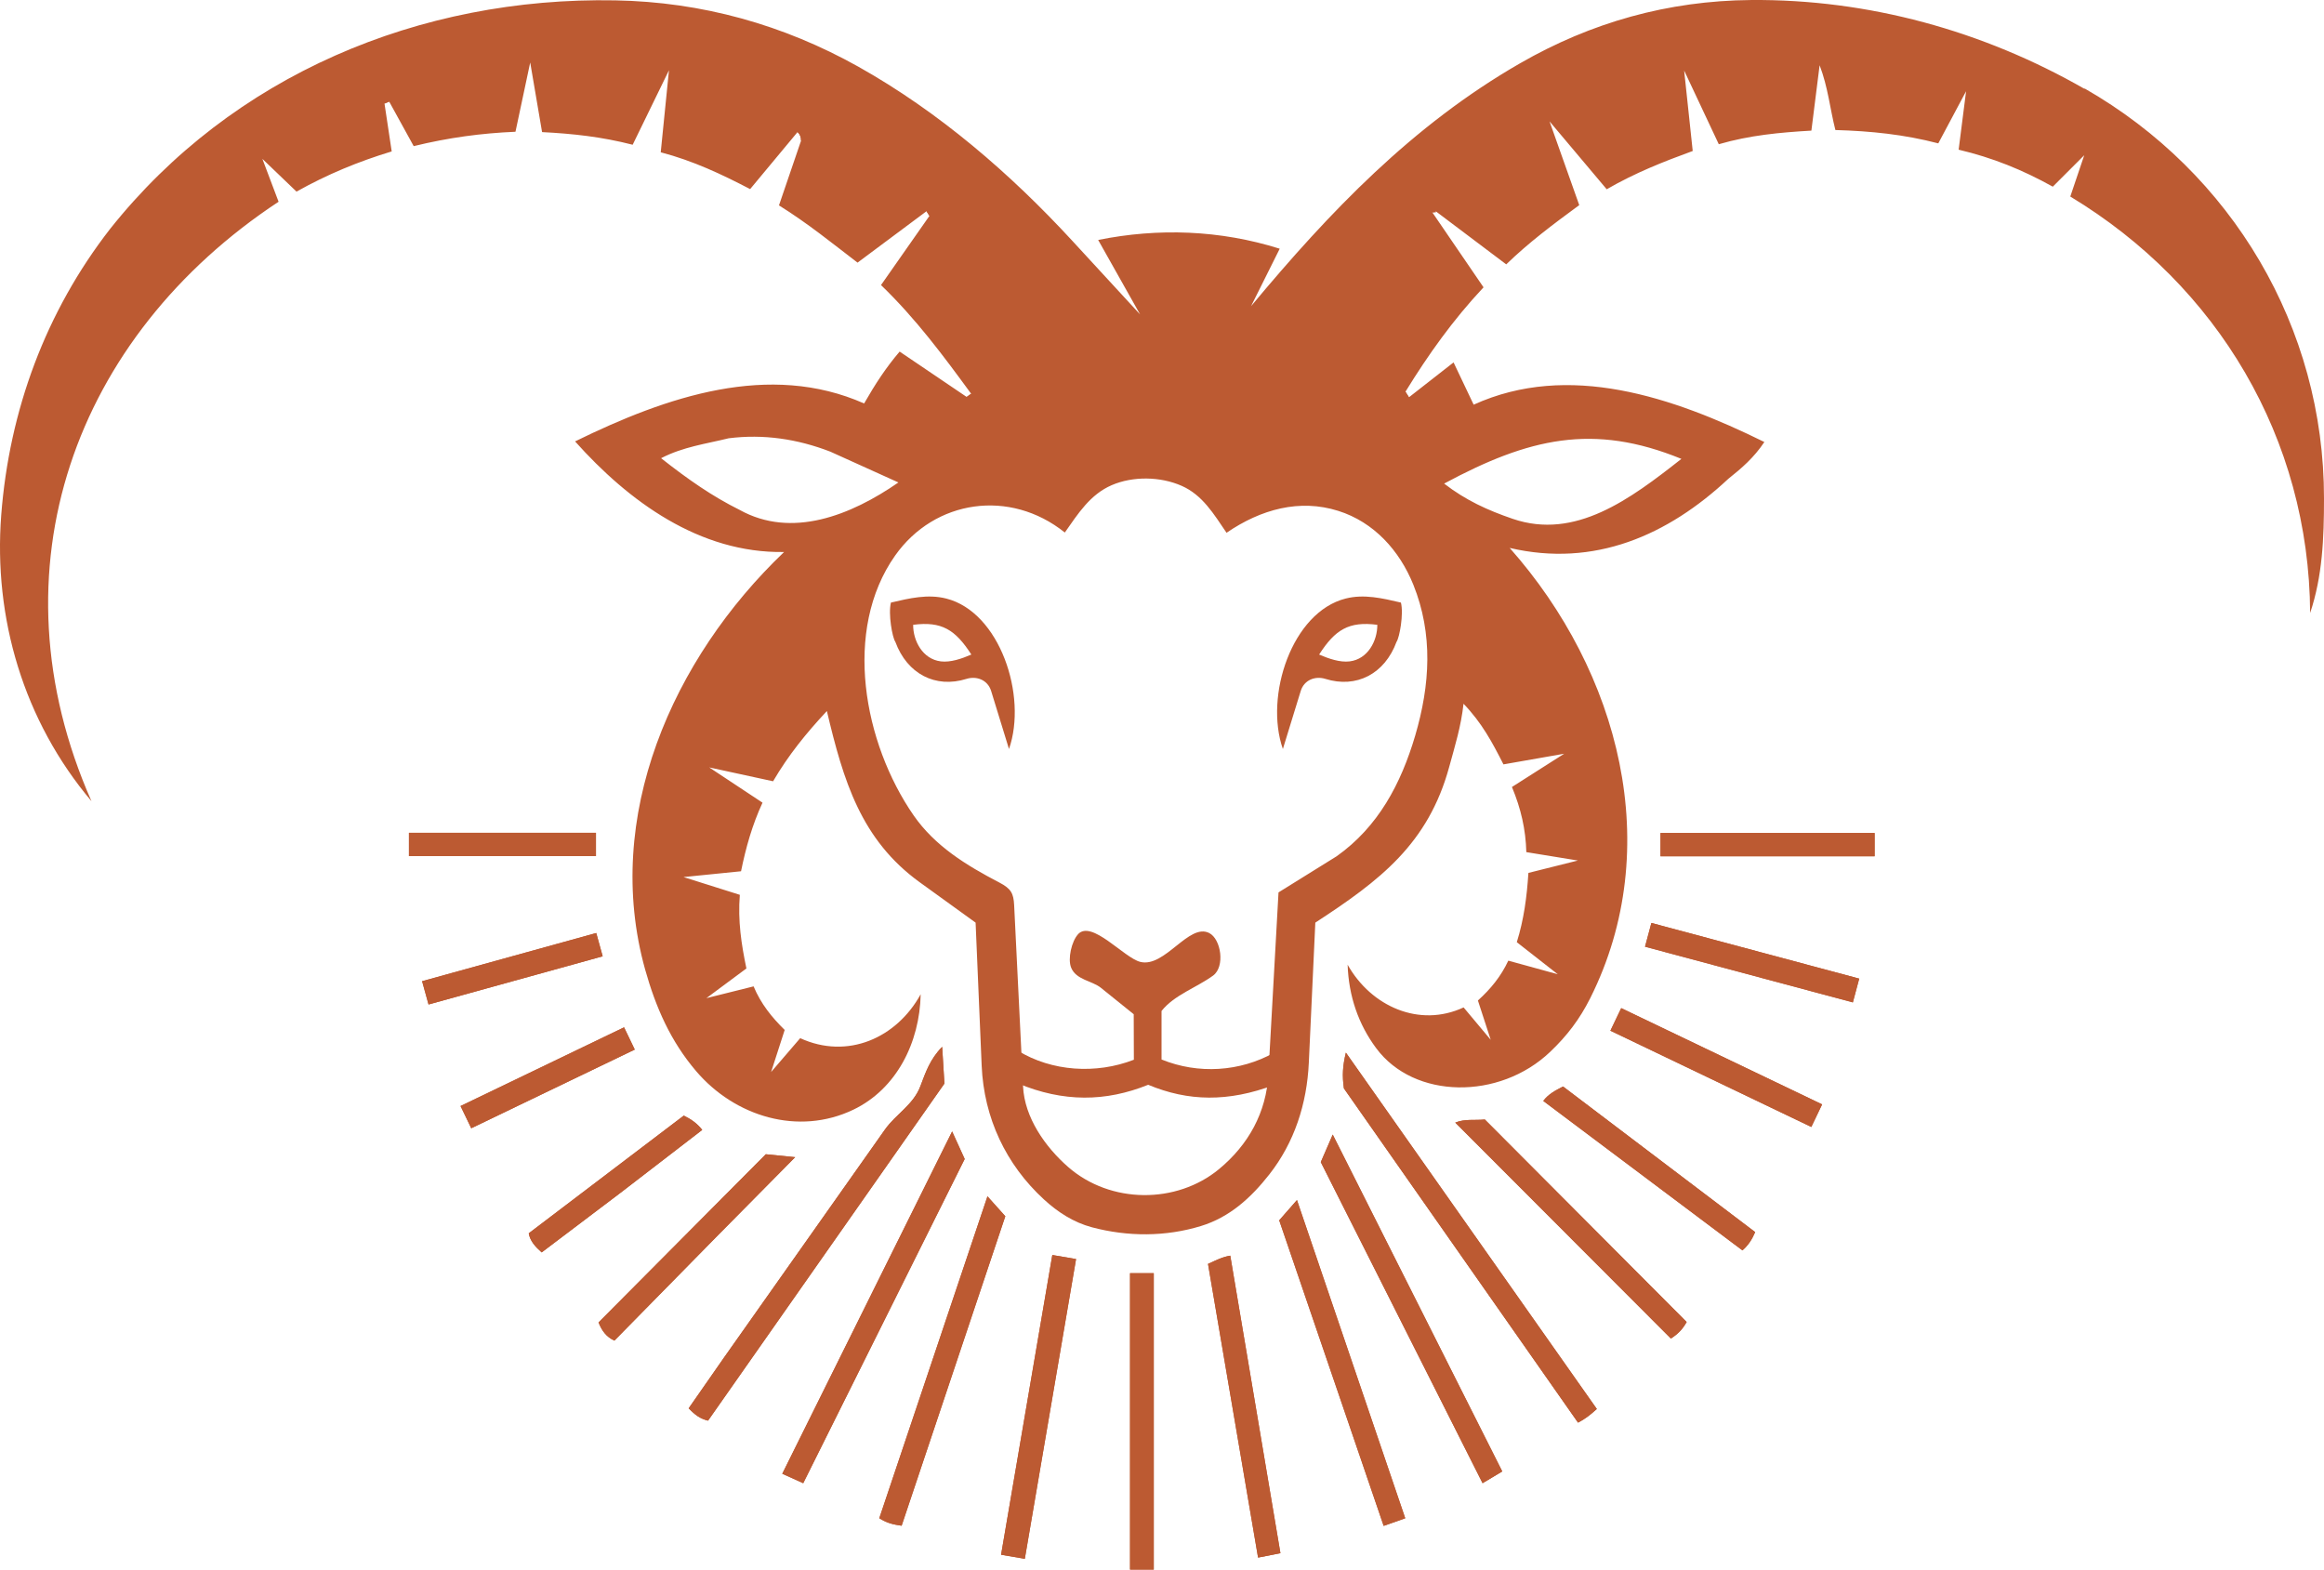
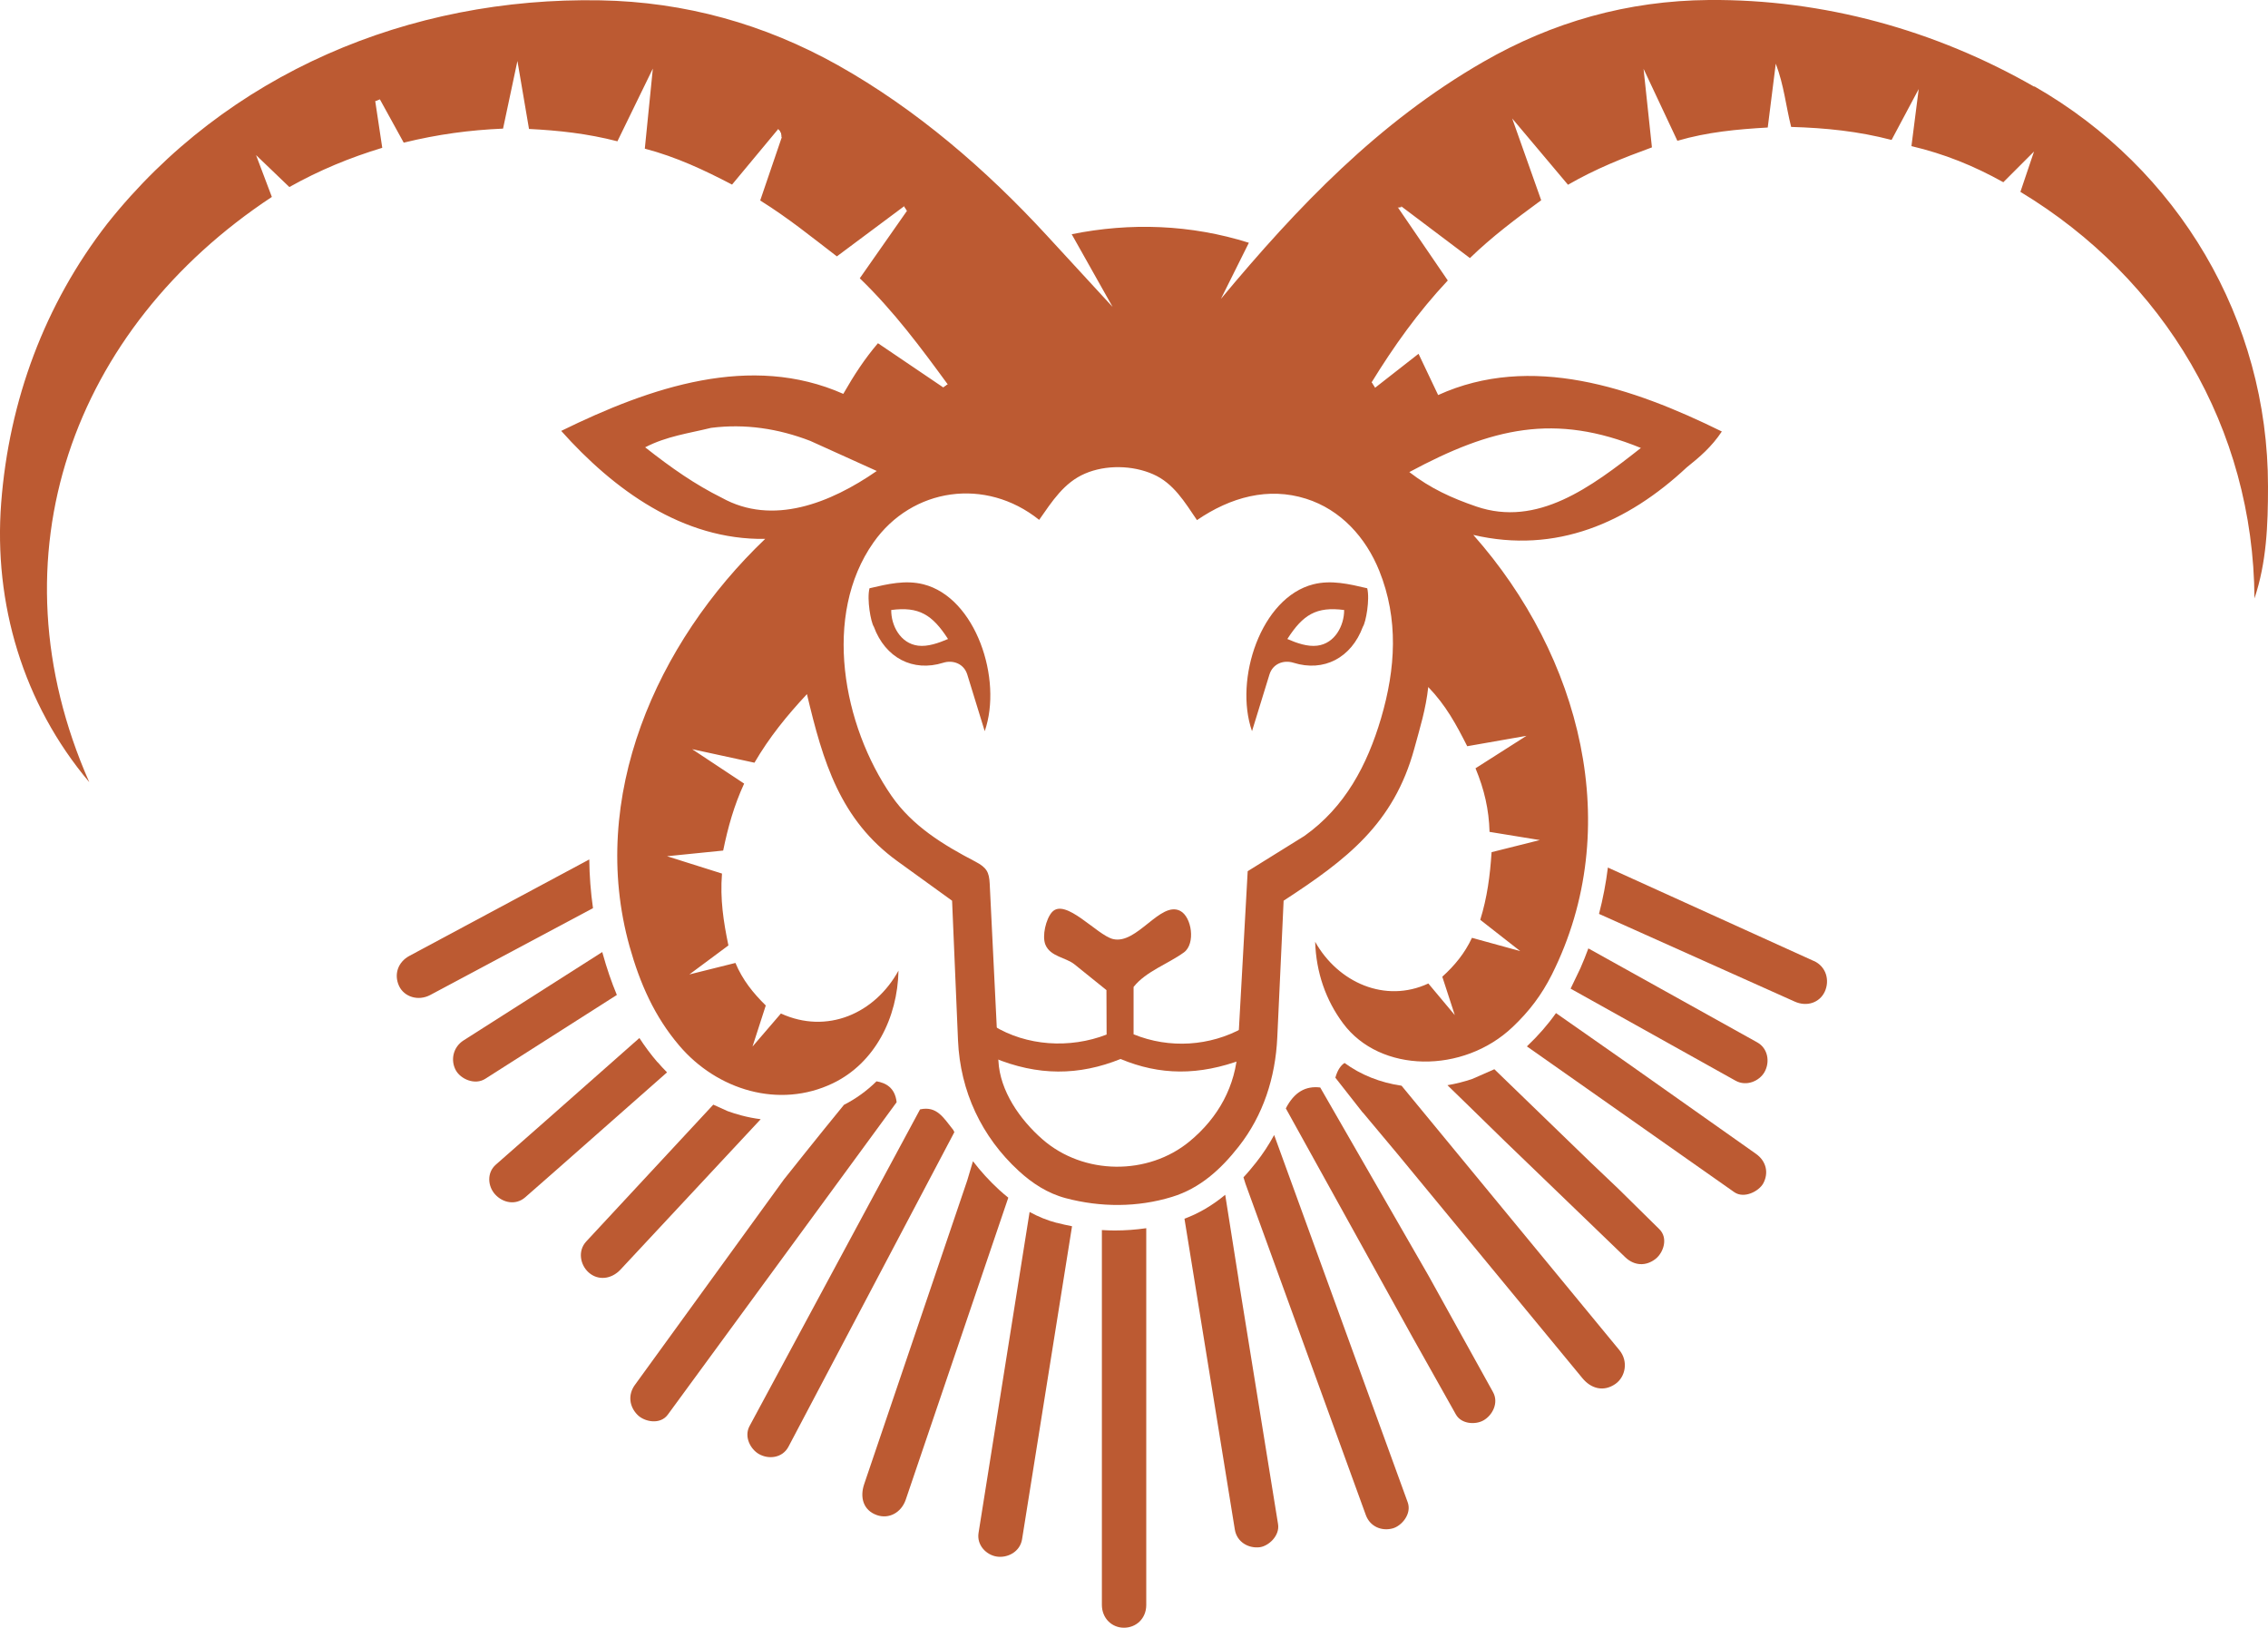
- <svg xmlns="http://www.w3.org/2000/svg" viewBox="0 0 2683.01 1812.16">
+ <svg xmlns="http://www.w3.org/2000/svg" viewBox="0 0 2683 1925.1">
  <g fill="#BC5A32">
-     <defs>
-     
-   </defs>
-     <path d="M2406.41,102.52C2289.41,35.52,2157.01-1.08,2021.61.02c-96.1.8-184.8,25.9-266.8,73.1-124.1,71.4-219.6,171.2-310.5,280.4l33.1-66.37c-68.9-21.7-140.4-24.1-209.6-10.1l48.4,85.97-77.8-84.5c-72-78.2-154.4-149.3-247.4-201.5C904.11,28.42,810.21,2.22,710.31.42,484.51-3.78,268.41,86.52,127.01,264.42,52.81,359.92,10.71,473.72,1.41,594.72c-9.1,118.7,25.7,237.3,104.2,330.3C-12.59,657.72,86.21,388.22,321.61,232.92l-18.7-49.5,39.4,37.8c35.9-20.1,71.4-34.7,109.9-46.4l-8.3-55.2c1-2.8,2.8-3.5,5.4-2.3l28.3,51.4c40.5-9.9,78-14.9,117.5-16.6l17-80,13.7,80.4c35.4,1.8,68.8,5.4,104.6,14.6l41.9-86-9.5,94.7c37.6,9.9,70.2,25.3,103.2,42.5l54.8-65.9c4.3-.6,5.6,2.7,4,10l-25.5,74.7c33.5,20.9,61.2,43.5,90.7,66.1l79.7-59.4c3.3-1.3,4.5.5,3.4,5.3l-56,80c40.6,39.2,72.3,82.1,104,125.4,1,3.2-.7,4.4-5.2,3.7l-77.3-52.3c-15.7,18.4-28,37.2-41,59.9-109.4-48.4-227.5-8.3-333.7,43.8,61.8,69.2,143.7,129.3,241.3,127.7-129.1,123.2-209.6,306.1-160.4,482.1,12.3,43.8,29.4,82.7,58.8,117.2,44.6,52.4,118,75.1,181.7,44.5,49.7-23.9,76.5-77.4,77.6-133.2-27.9,50.7-84.5,75.7-139.1,50.7l-33.6,39.1,15.7-48.6c-14.9-14.6-27.5-30.2-35.9-50.3l-54.5,13.6,46.2-34.3c-5.8-27.9-10-54.7-7.6-85l-65-20.5,66.4-6.7c5.7-27.8,12.9-53.4,24.8-79.2l-61.5-40.7,73.7,16c17.6-30.1,38.2-55.5,62.1-81.1,19,80.3,39.3,148.6,107.2,197.7l64.5,46.6,7,165.1c2.6,60.4,28,114.2,71.9,154.5,15.9,14.6,34.1,26.5,55.6,32.2,41.2,10.9,84.8,11,125.6-1.5,33.2-10.1,58-32.8,79-59.6,28.9-36.8,43.4-81.4,45.6-129l7.5-161.7c74.6-48.6,130.3-90.9,154.6-179.9,6.6-24.2,13.6-46.4,16.5-72.8,21.1,21.9,33.1,44.4,46.1,70l70.1-12.3-60.3,38.4c10.4,25.1,15.9,48.8,16.6,75.2l59.5,9.7-57.1,14.3c-1.8,27.8-5.2,53.7-13.4,80l47.3,37-57.1-15.7c-8.5,18.2-20.3,32.6-35.1,46l14.8,45.4-31.3-37.4c-51,23.7-106.7-1-133.9-49.3,1.2,36.4,12.6,69,33,96.4,43.8,59.1,142.2,60,200.7,4.3,19.5-18.5,34.2-37.8,46.4-62.1,86.9-173.6,34-376.5-93-519.8,98,22.9,182.7-14.7,252.4-79.8,15.4-12.3,29.5-24.3,41.6-42.5-105.9-52.2-226.1-92.9-335.6-43.1l-23.2-48.8-51.3,40.1c-3,.8-4.4-1.4-4.1-6.5,26.3-42.7,54.5-82.4,90-120.3l-59.3-86.8c-2.5-3.1-.9-3.2,4.8-.5l80.7,60.8c26-25.2,53.9-46.1,84.3-68.4l-34.3-96.7,66,78.4c32.9-19,65.1-31.7,99.3-44.2l-9.9-92.9,40,85.1c35.7-10.4,70.5-13.6,106.9-15.7l9.5-75.5c9.8,25.7,11.9,49.9,18.2,74.8,41.2,1.2,79.3,5.1,118.8,15.4l32.1-60.2-8.6,67.5c39,9.2,73.7,23.2,108.7,42.7l36.3-36.3-16.1,47.7c170.2,102.7,275.7,279.5,276.9,480.8,14.3-42.7,16-86.3,16-132.4.1-197.2-106-375.7-276.4-473.2l-.2.4h0ZM853.91,588.72c-31.6-15.7-59.3-35-90.7-59.7,25.5-13.2,51.6-16.5,78-23,40.3-5.1,79.4.8,117.3,15.4l78.7,35.6c-55,38.1-123.2,65.1-183.3,31.7h0ZM1941.11,529.82c-59.1,46.5-122.4,93.9-194.7,69.2-28.9-9.9-54.1-21.3-79.2-40.7,97.7-52.5,172-70.2,274-28.5h-.1ZM1631.61,674.92c23.1,57.3,19.4,115.9,2.2,174.4-16.4,55.5-42.6,105.2-90.7,139.3l-67.1,41.7-11.7,210.2c-2.4,43.8-22.9,81.1-57,109.3-49,40.5-125.4,40.3-174.3-2.6-26.4-23.1-50.2-57.1-51.9-92.7l-10.3-209.5c-.7-13.6-3.5-19-17.1-26.1-38.2-19.9-74.4-42.1-99-77.6-57.7-83.4-82.1-213.8-21.3-299.9,45.6-64.6,132.5-77.4,195.9-26.6,15.3-21.8,29.3-44,54.2-54.7,24.6-10.6,56.3-10,80.7.8,24.1,10.6,37.1,32.6,51.8,54.2,39.8-27.2,84.3-39.4,129-25.3,41.2,13,70.7,45.8,86.6,85.1h0Z" />
-     <path d="M1551.51,1256.52c-2.1-14.7-1.4-26,2.3-41.2l289.7,411.4c-7.9,7.2-13.6,11.5-21.7,15.8l-270.3-385.9v-.1h0Z" />
-     <path d="M795.01,1626.02l41.1-59,185.4-262.7c12.9-18.3,33-28.7,41.1-50.4,6-15.8,11.1-31.1,25.1-45.3l2.6,42.4-272.9,389.2c-9.2-2.3-14.9-6.5-22.3-14.2h-.1,0Z" />
-     <polygon points="1524.82 1341.72 1538.61 1309.92 1734.32 1698.82 1711.61 1712.42 1524.82 1341.72" />
-     <polygon points="903.11 1701.52 1099.21 1306.32 1113.71 1338.12 927.31 1712.42 903.11 1701.52" />
-     <path d="M1015.11,1752.92l124.9-371.7,20.6,23-119.7,357.3c-10.1-1.5-16.4-2.8-25.9-8.7l.1.1Z" />
-     <polygon points="1476.82 1408.92 1497.32 1385.52 1622.32 1752.92 1597.42 1761.72 1476.82 1408.92" />
-     <rect x="1023.45" y="1610.44" width="351.1" height="27.8" transform="translate(-604.1336 2532.515) rotate(-80.3)" />
-     <path d="M1452.42,1798.32l-57.8-339.1c9.3-4.2,16.5-8,25.7-9.5l57.9,343.5-25.8,5.1h0Z" />
-     <rect x="1304.6" y="1469.96" width="27.4" height="342.2" />
-     <path d="M1680.01,1296.12c11.4-4.6,21.9-2.4,34.2-3.6l233,233.8c-4.8,8.5-9.9,13.7-18.2,19.1l-248.9-249.3h-.1Z" />
-     <path d="M709.41,1547.82c-9.3-4.1-14.6-11.4-18.4-21l193.1-194.2,33.9,3.4-88.8,89.8-119.9,122h.1Z" />
-     <path d="M1781.71,1271.02c5.6-7.6,14.1-12.2,22.8-16.6l221.8,168.1c-3.8,8.9-8.1,15.3-14.7,21.1l-229.9-172.5v-.1h0Z" />
-     <rect x="1966.93" y="1103.93" width="28.9" height="257.2" transform="translate(13.7233 2486.846) rotate(-64.4)" />
-     <rect x="2008.59" y="987.26" width="28.4" height="248.4" transform="translate(425.6635 2777.653) rotate(-75)" />
-     <rect x="1917.01" y="961.72" width="247.2" height="26.9" />
-     <path d="M625.31,1445.92c-7.3-6.5-13.3-13-14.9-22l179-135.9c8.5,4.1,15.5,9.1,21.3,16.5l-94.2,72.5-91.1,68.9h-.1Z" />
-     <rect x="472.11" y="961.52" width="215.9" height="26.9" />
-     <rect x="527.5" y="1230.11" width="209.5" height="28.5" transform="translate(-477.08 397.28) rotate(-25.7)" />
-     <rect x="487.24" y="1104.52" width="208.6" height="27.9" transform="translate(-276.9 198.3) rotate(-15.47)" />
+     <path d="M1690.2,1509.2l-128.4-223.1c-17.3-2.1-30.7,5.4-40.7,24.7l150.3,271.4,50.9,90.6c6.4,11.4,23,12.4,32.6,7,10.9-6.2,18.2-20.9,11.4-33.3l-76.1-137.3Z" />
+     <path d="M697.1,1016.4l-212.7,114c-13.8,7.4-18.6,22.1-12.3,35.7,6,12.8,22.6,18.2,36.9,10.6l192.5-102.7c-2.7-19-4.2-38.2-4.4-57.6Z" />
+     <path d="M729.7,1176.6c-6.3-15.1-11.9-31.4-16.8-49.1-.2-.5-.3-1.1-.4-1.6l-164.1,104.5c-12.4,7.9-15.7,23.3-9.2,35.3,5.7,10.4,22.5,18,34.9,10.1l155.7-99.2h0Z" />
+     <path d="M777.7,1256.1c-7.7-9-14.8-18.5-21.3-28.5l-8.4,7.4-100.9,89.1-60.6,53.3c-10.8,9.5-9.5,25.5-.9,35,9.2,10.2,24.5,13.4,35.8,3.5l35.8-31.4,131.9-116.3c-3.9-3.9-7.7-8-11.3-12.2Z" />
+     <path d="M876.6,1319c-5.3-1.4-10.5-3-15.7-4.9l-17.1-7.7-150.2,161.7c-10.5,11.3-7.1,27.8,2.6,36.6,11.2,10.1,27.1,8.3,37.9-3.3l165.8-177.8c-7.8-1-15.6-2.5-23.4-4.6Z" />
+     <path d="M1036.8,1278.9c-11.3,11.1-24.2,20.5-38.4,27.7-28.6,34.8-71,88.2-71,88.2l-176.3,243c-8.6,11.8-6.6,25.9,3.2,35.6,8.1,8.1,26.7,11.9,35.7-.4l270.7-369.5c-1.9-17.4-13.1-22.9-23.8-24.7Z" />
+     <path d="M1127.7,1336.3c-11.8-14.8-19.5-28.6-39.3-24.3l-201.7,374.5c-6.8,12.6,1.1,27.4,11.1,33.1,11.6,6.6,27.8,4.7,34.9-8.6l196.3-372.1c-.4-.8-.9-1.7-1.3-2.6Z" />
+     <path d="M1181.9,1407.1c-11.4-10.5-21.7-21.8-30.9-33.8l-6.8,22.8-121.9,359.1c-5.3,15.7-1.1,30.9,15,36.6,14.2,5,28.9-2.8,34.2-18.3l121.3-357.1c-3.6-2.9-7.3-6-10.9-9.3Z" />
+     <path d="M1250.1,1446.2c-11.1-2.9-21.7-7.2-32.1-12.9l-60.4,379.6c-2.3,14.7,9.4,26,21.3,27.9,12.9,2.1,27.8-5.5,30.2-20.5l59.1-370.1c-6-1.2-12.1-2.5-18.1-4.1Z" />
+     <path d="M1318.8,1455.2c-5.1,0-10.2-.2-15.3-.5v443.2c0,15.8,11.6,26.9,25.7,27.1,14.7.2,26.8-10.8,26.8-26.9v-445.6c-12.3,1.8-24.7,2.7-37.2,2.7Z" />
+     <path d="M1465.3,1513.5l-15.9-100.5c-15.2,12.6-31.1,21.9-48.2,28.3l59.6,367.7c2.4,14.6,16,22.4,29.4,20.8,10.4-1.3,24-13.5,21.7-27.4l-46.7-288.9Z" />
+     <path d="M1507.3,1342.3c-6.2,11.4-13.3,22.3-21.3,32.4-5,6.3-9.9,12.2-15,17.6l2.4,7.7,142.3,391.6c5,13.9,18.9,19.5,31.9,15.9,10.4-2.9,22.7-16.9,17.7-30.8l-158-434.4Z" />
+     <path d="M1658,1284c-25.4-3.7-48.3-12.9-67.4-26.9-4.2,2.7-8.2,7.8-10.9,17.4l32.4,41.3h.2c0-.1,40.6,48.5,40.6,48.5l219,265.5c10.4,12.7,25.4,16.5,39.2,6.8,11.9-8.4,15.4-26.8,4.6-39.9l-257.6-312.6Z" />
+     <path d="M1914.7,1406.1l-32.7-31.1-114.2-110.5-25.9,11.4c-9.6,3.3-19.6,5.8-29.6,7.5l25.3,24.6,42.3,41.3,142.7,137.5c10.6,10.2,24.4,11,35.9,2,9.5-7.5,15.1-24.7,4.5-35.1l-48.2-47.5Z" />
+     <path d="M2077.2,1364.5l-151.6-107-84.9-59.4c-9.6,13.6-20.6,26.2-33.5,38.5-.3.3-.6.6-.9.9l245.2,172.3c11.7,8.3,29.3-1,34.4-10.3,6.8-12.6,3.4-26.5-8.6-34.9Z" />
+     <path d="M2078.7,1232.7l-199.7-111.1c-2.9,7.9-6,15.7-9.4,23.4l-11.6,24.2,195.2,108.9c12.8,7.1,28,.4,34.1-10.1,6.8-11.9,4.3-28.2-8.6-35.3Z" />
+     <path d="M2145.7,1136.5l-243.6-110.5c-2.3,18.5-5.8,36.8-10.5,54.8l231.5,103.7c14.4,6.5,29.4,1.3,35.5-11.6,6.2-13.3,1.9-29.8-12.9-36.5Z" />
    <g>
-       <path d="M1622.61,452.32l4.1,6.5-16.8,14.9c1.5-8.9,8.1-14,12.7-21.4h0Z" />
-       <path d="M924.81,162.52c0-4.3-1.3-7.4-4-10,4.4-5.3,5.4-12.9,14.3-15.5l-10.3,25.5Z" />
-       <path d="M1115.92,458.32l5.2-3.7c2.7,3.7,8.3,5.9,9.1,13.1-7.2-.6-9.8-6.3-14.2-9.3l-.1-.1Z" />
-       <path d="M1073.01,249.22l-3.4-5.3c1.8-1.4,4-6.1,8.3-5.7,2.5.3,1.7,5.3-.1,6.5s-3.4,2.5-4.8,4.5Z" />
-       <path d="M449.31,117.32l-5.4,2.3c-.4-2.7-5.2-8.7-.8-12.3,4-.8,4.7,7.3,6.2,10.1v-.1h0Z" />
-       <path d="M1653.21,245.22c-2.1-.6-6.1-3.7-6.3-6,5.5-3.6,8.5,3.5,11.1,5.6l-4.8.5v-.1h0Z" />
+       <path d="M2406.4,102.5C2289.4,35.5,2157-1.1,2021.6,0c-96.1.8-184.8,25.9-266.8,73.1-124.1,71.4-219.6,171.2-310.5,280.4l33.1-66.4c-68.9-21.7-140.4-24.1-209.6-10.1l48.4,86-77.8-84.5c-72-78.2-154.4-149.3-247.4-201.5C904.1,28.4,810.2,2.2,710.3.4,484.5-3.8,268.4,86.5,127,264.4,52.8,359.9,10.7,473.7,1.4,594.7c-9.1,118.7,25.7,237.3,104.2,330.3C-12.6,657.7,86.2,388.2,321.6,232.9l-18.7-49.5,39.4,37.8c35.9-20.1,71.4-34.7,109.9-46.4l-8.3-55.2c1-2.8,2.8-3.5,5.4-2.3l28.3,51.4c40.5-9.9,78-14.9,117.5-16.6l17-80,13.7,80.4c35.4,1.8,68.8,5.4,104.6,14.6l41.9-86-9.5,94.7c37.6,9.9,70.2,25.3,103.2,42.5l54.8-65.9c4.3-.6,5.6,2.7,4,10l-25.5,74.7c33.5,20.9,61.2,43.5,90.7,66.1l79.7-59.4c3.3-1.3,4.5.5,3.4,5.3l-56,80c40.6,39.2,72.3,82.1,104,125.4,1,3.2-.7,4.4-5.2,3.7l-77.3-52.3c-15.7,18.4-28,37.2-41,59.9-109.4-48.4-227.5-8.3-333.7,43.8,61.8,69.2,143.7,129.3,241.3,127.7-129.1,123.2-209.6,306.1-160.4,482.1,12.3,43.8,29.4,82.7,58.8,117.2,44.6,52.4,118,75.1,181.7,44.5,49.7-23.9,76.5-77.4,77.6-133.2-27.9,50.7-84.5,75.7-139.1,50.7l-33.6,39.1,15.7-48.6c-14.9-14.6-27.5-30.2-35.9-50.3l-54.5,13.6,46.2-34.3c-5.8-27.9-10-54.7-7.6-85l-65-20.5,66.4-6.7c5.7-27.8,12.9-53.4,24.8-79.2l-61.5-40.7,73.7,16c17.6-30.1,38.2-55.5,62.1-81.1,19,80.3,39.3,148.6,107.2,197.7l64.5,46.6,7,165.1c2.6,60.4,28,114.2,71.9,154.5,15.9,14.6,34.1,26.5,55.6,32.2,41.2,10.9,84.8,11,125.6-1.5,33.2-10.1,58-32.8,79-59.6,28.9-36.8,43.4-81.4,45.6-129l7.5-161.7c74.6-48.6,130.3-90.9,154.6-179.9,6.6-24.2,13.6-46.4,16.5-72.8,21.1,21.9,33.1,44.4,46.1,70l70.1-12.3-60.3,38.4c10.4,25.1,15.9,48.8,16.6,75.2l59.5,9.7-57.1,14.3c-1.8,27.8-5.2,53.7-13.4,80l47.3,37-57.1-15.7c-8.5,18.2-20.3,32.6-35.1,46l14.8,45.4-31.3-37.4c-51,23.7-106.7-1-133.9-49.3,1.2,36.4,12.6,69,33,96.4,43.8,59.1,142.2,60,200.7,4.3,19.5-18.5,34.2-37.8,46.4-62.1,86.9-173.6,34-376.5-93-519.8,98,22.9,182.7-14.7,252.4-79.8,15.4-12.3,29.5-24.3,41.6-42.5-105.9-52.2-226.1-92.9-335.6-43.1l-23.2-48.8-51.3,40.1c-3,.8-4.4-1.4-4.1-6.5,26.3-42.7,54.5-82.4,90-120.3l-59.3-86.8c-2.5-3.1-.9-3.2,4.8-.5l80.7,60.8c26-25.2,53.9-46.1,84.3-68.4l-34.3-96.7,66,78.4c32.9-19,65.1-31.7,99.3-44.2l-9.9-92.9,40,85.1c35.7-10.4,70.5-13.6,106.9-15.7l9.5-75.5c9.8,25.7,11.9,49.9,18.2,74.8,41.2,1.2,79.3,5.1,118.8,15.4l32.1-60.2-8.6,67.5c39,9.2,73.7,23.2,108.7,42.7l36.3-36.3-16.1,47.7c170.2,102.7,275.7,279.5,276.9,480.8,14.3-42.7,16-86.3,16-132.4.1-197.2-106-375.7-276.4-473.2l-.2.4h0ZM853.9,588.7c-31.6-15.7-59.3-35-90.7-59.7,25.5-13.2,51.6-16.5,78-23,40.3-5.1,79.4.8,117.3,15.4l78.7,35.6c-55,38.1-123.2,65.1-183.3,31.7h0ZM1941.1,529.8c-59.1,46.5-122.4,93.9-194.7,69.2-28.9-9.9-54.1-21.3-79.2-40.7,97.7-52.5,172-70.2,274-28.5h-.1ZM1631.6,674.9c23.1,57.3,19.4,115.9,2.2,174.4-16.4,55.5-42.6,105.2-90.7,139.3l-67.1,41.7-11.7,210.2c-2.4,43.8-22.9,81.1-57,109.3-49,40.5-125.4,40.3-174.3-2.6-26.4-23.1-50.2-57.1-51.9-92.7l-10.3-209.5c-.7-13.6-3.5-19-17.1-26.1-38.2-19.9-74.4-42.1-99-77.6-57.7-83.4-82.1-213.8-21.3-299.9,45.6-64.6,132.5-77.4,195.9-26.6,15.3-21.8,29.3-44,54.2-54.7,24.6-10.6,56.3-10,80.7.8,24.1,10.6,37.1,32.6,51.8,54.2,39.8-27.2,84.3-39.4,129-25.3,41.2,13,70.7,45.8,86.6,85.1h0Z" />
+       <g>
+         <path d="M1622.6,452.3l4.1,6.5-16.8,14.9c1.5-8.9,8.1-14,12.7-21.4h0Z" />
+         <path d="M924.8,162.5c0-4.3-1.3-7.4-4-10,4.4-5.3,5.4-12.9,14.3-15.5l-10.3,25.5Z" />
+         <path d="M1115.9,458.3l5.2-3.7c2.7,3.7,8.3,5.9,9.1,13.1-7.2-.6-9.8-6.3-14.2-9.3h0Z" />
+         <path d="M1073,249.2l-3.4-5.3c1.8-1.4,4-6.1,8.3-5.7,2.5.3,1.7,5.3,0,6.5s-3.4,2.5-4.8,4.5Z" />
+         <path d="M449.3,117.3l-5.4,2.3c-.4-2.7-5.2-8.7-.8-12.3,4-.8,4.7,7.3,6.2,10.1h0q0,0,0,0Z" />
+         <path d="M1653.2,245.2c-2.1-.6-6.1-3.7-6.3-6,5.5-3.6,8.5,3.5,11.1,5.6l-4.8.5h0q0-.1,0-.1Z" />
+       </g>
+       <g>
+         <path d="M1622.6,452.3l4.1,6.5-16.8,14.9c1.5-8.9,8.1-14,12.7-21.4h0Z" />
+         <path d="M924.8,162.5c0-4.3-1.3-7.4-4-10,4.4-5.3,5.4-12.9,14.3-15.5l-10.3,25.5Z" />
+         <path d="M1115.9,458.3l5.2-3.7c2.7,3.7,8.3,5.9,9.1,13.1-7.2-.6-9.8-6.3-14.2-9.3h0Z" />
+         <path d="M1073,249.2l-3.4-5.3c1.8-1.4,4-6.1,8.3-5.7,2.5.3,1.7,5.3,0,6.5s-3.4,2.5-4.8,4.5Z" />
+         <path d="M449.3,117.3l-5.4,2.3c-.4-2.7-5.2-8.7-.8-12.3,4-.8,4.7,7.3,6.2,10.1h0q0,0,0,0Z" />
+         <path d="M1653.2,245.2c-2.1-.6-6.1-3.7-6.3-6,5.5-3.6,8.5,3.5,11.1,5.6l-4.8.5h0q0-.1,0-.1Z" />
+       </g>
+       <path d="M1341,1223.2v-56c14.5-18.4,40.9-27.3,59.6-40.9,14-10.3,9.2-42.1-4.5-49.1-23.5-12-51.2,40.4-79.6,33.3-18.7-4.6-56.3-49.2-72-31.8h0c-7.2,8.1-12,28.2-7.8,38.5,5.8,14.2,24.1,15,34.3,23.2l37.5,30.2.4.3.2,52.6c-43.6,16.9-94.8,13.6-134-10.5v37.8c52.6,21.9,101.4,21.4,150.5,1.6,46.3,19.3,92.4,20.1,145.2.2v-37.2c-39.3,21.9-87.3,25.1-129.8,7.8h0Z" />
+       <path d="M1092.3,691c-21.2-5.3-42-.4-63.7,4.7-3.3,13.2,1.6,40.3,5.1,45.4,13.6,37,46.3,53.9,82.1,42.7,11.5-3.6,24.5,1,28.5,14l20.6,66.9c21.4-61.2-10.5-158.1-72.6-173.7ZM1086.2,763.6c-21.2-2.6-32.1-24-31.9-42.2,32.8-4.3,48.6,5.5,67.2,34.3-11.2,4.8-24.1,9.3-35.2,7.9h0Z" />
+       <path d="M1617.4,695.7c-21.7-5.1-42.6-10-63.7-4.7-62.1,15.6-94,112.5-72.6,173.7l20.6-66.9c4-13.1,17-17.6,28.5-14,35.8,11.2,68.4-5.7,82.1-42.7,3.5-5.1,8.4-32.2,5.1-45.4ZM1558.1,763.6c-11.2,1.4-24-3-35.2-7.9,18.5-28.8,34.3-38.6,67.2-34.3.1,18.2-10.8,39.7-31.9,42.2h0Z" />
    </g>
-     <path d="M1551.51,1256.52c-2.1-14.7-1.4-26,2.3-41.2l289.7,411.4c-7.9,7.2-13.6,11.5-21.7,15.8l-270.3-385.9v-.1h0Z" />
-     <path d="M795.01,1626.02l41.1-59,185.4-262.7c12.9-18.3,33-28.7,41.1-50.4,6-15.8,11.1-31.1,25.1-45.3l2.6,42.4-272.9,389.2c-9.2-2.3-14.9-6.5-22.3-14.2h-.1,0Z" />
-     <polygon points="1524.82 1341.72 1538.61 1309.92 1734.32 1698.82 1711.61 1712.42 1524.82 1341.72" />
-     <polygon points="903.11 1701.52 1099.21 1306.32 1113.71 1338.12 927.31 1712.42 903.11 1701.52" />
-     <path d="M1015.11,1752.92l124.9-371.7,20.6,23-119.7,357.3c-10.1-1.5-16.4-2.8-25.9-8.7l.1.1Z" />
-     <polygon points="1476.82 1408.92 1497.32 1385.52 1622.32 1752.92 1597.42 1761.72 1476.82 1408.92" />
-     <rect x="1023.45" y="1610.44" width="351.1" height="27.8" transform="translate(-604.1336 2532.515) rotate(-80.3)" />
-     <path d="M1452.42,1798.32l-57.8-339.1c9.3-4.2,16.5-8,25.7-9.5l57.9,343.5-25.8,5.1h0Z" />
-     <rect x="1304.6" y="1469.96" width="27.4" height="342.2" />
-     <path d="M1680.01,1296.12c11.4-4.6,21.9-2.4,34.2-3.6l233,233.8c-4.8,8.5-9.9,13.7-18.2,19.1l-248.9-249.3h-.1Z" />
-     <path d="M709.41,1547.82c-9.3-4.1-14.6-11.4-18.4-21l193.1-194.2,33.9,3.4-88.8,89.8-119.9,122h.1Z" />
-     <path d="M1781.71,1271.02c5.6-7.6,14.1-12.2,22.8-16.6l221.8,168.1c-3.8,8.9-8.1,15.3-14.7,21.1l-229.9-172.5v-.1h0Z" />
-     <rect x="1966.93" y="1103.93" width="28.9" height="257.2" transform="translate(13.7233 2486.846) rotate(-64.4)" />
-     <rect x="2008.59" y="987.26" width="28.4" height="248.4" transform="translate(425.6635 2777.653) rotate(-75)" />
-     <rect x="1917.01" y="961.72" width="247.2" height="26.9" />
-     <path d="M625.31,1445.92c-7.3-6.5-13.3-13-14.9-22l179-135.9c8.5,4.1,15.5,9.1,21.3,16.5l-94.2,72.5-91.1,68.9h-.1Z" />
-     <rect x="472.11" y="961.52" width="215.9" height="26.9" />
-     <rect x="527.5" y="1230.11" width="209.5" height="28.5" transform="translate(-477.08 397.28) rotate(-25.7)" />
-     <rect x="487.24" y="1104.52" width="208.6" height="27.9" transform="translate(-276.9 198.3) rotate(-15.47)" />
-     <g>
-       <path class="st0" d="M1622.61,452.32l4.1,6.5-16.8,14.9c1.5-8.9,8.1-14,12.7-21.4h0Z" />
-       <path class="st0" d="M924.81,162.52c0-4.3-1.3-7.4-4-10,4.4-5.3,5.4-12.9,14.3-15.5l-10.3,25.5Z" />
-       <path class="st0" d="M1115.92,458.32l5.2-3.7c2.7,3.7,8.3,5.9,9.1,13.1-7.2-.6-9.8-6.3-14.2-9.3l-.1-.1Z" />
-       <path class="st0" d="M1073.01,249.22l-3.4-5.3c1.8-1.4,4-6.1,8.3-5.7,2.5.3,1.7,5.3-.1,6.5s-3.4,2.5-4.8,4.5Z" />
-       <path class="st0" d="M449.31,117.32l-5.4,2.3c-.4-2.7-5.2-8.7-.8-12.3,4-.8,4.7,7.3,6.2,10.1v-.1h0Z" />
-       <path class="st0" d="M1653.21,245.22c-2.1-.6-6.1-3.7-6.3-6,5.5-3.6,8.5,3.5,11.1,5.6l-4.8.5v-.1h0Z" />
-     </g>
-     <path d="M1340.97,1223.22v-56c14.53-18.44,40.95-27.26,59.55-40.89,14-10.3,9.2-42.1-4.5-49.1-23.5-12-51.2,40.4-79.6,33.3-18.7-4.6-56.3-49.2-72-31.8v.1c-7.2,8-12,28.1-7.8,38.4,5.8,14.2,24.1,15,34.3,23.2l37.5,30.2.43.34.17,52.55c-43.62,16.94-94.8,13.56-133.97-10.47v37.75c52.61,21.93,101.4,21.41,150.5,1.63,46.3,19.32,92.38,20.11,145.25.25v-37.23c-39.34,21.94-87.27,25.09-129.84,7.78h0Z" />
-     <path d="M1092.3,691.02c-21.17-5.33-42.03-.39-63.74,4.68-3.29,13.21,1.57,40.32,5.11,45.38,13.64,37.02,46.31,53.92,82.08,42.73,11.49-3.59,24.5.95,28.52,14.02l20.59,66.93c21.45-61.24-10.47-158.12-72.56-173.74ZM1086.17,763.6c-21.17-2.59-32.08-23.98-31.95-42.23,32.83-4.27,48.64,5.5,67.18,34.34-11.25,4.85-24.08,9.26-35.23,7.89Z" />
-     <path d="M1617.35,695.7c-21.71-5.07-42.56-10.01-63.74-4.68-62.09,15.62-94.01,112.5-72.56,173.74l20.59-66.93c4.02-13.07,17.03-17.61,28.52-14.02,35.77,11.19,68.44-5.71,82.08-42.73,3.53-5.06,8.4-32.17,5.11-45.38ZM1558.13,763.6c-11.15,1.36-23.98-3.04-35.23-7.89,18.54-28.84,34.35-38.61,67.18-34.34.13,18.25-10.78,39.65-31.95,42.23Z" />
  </g>
</svg>
